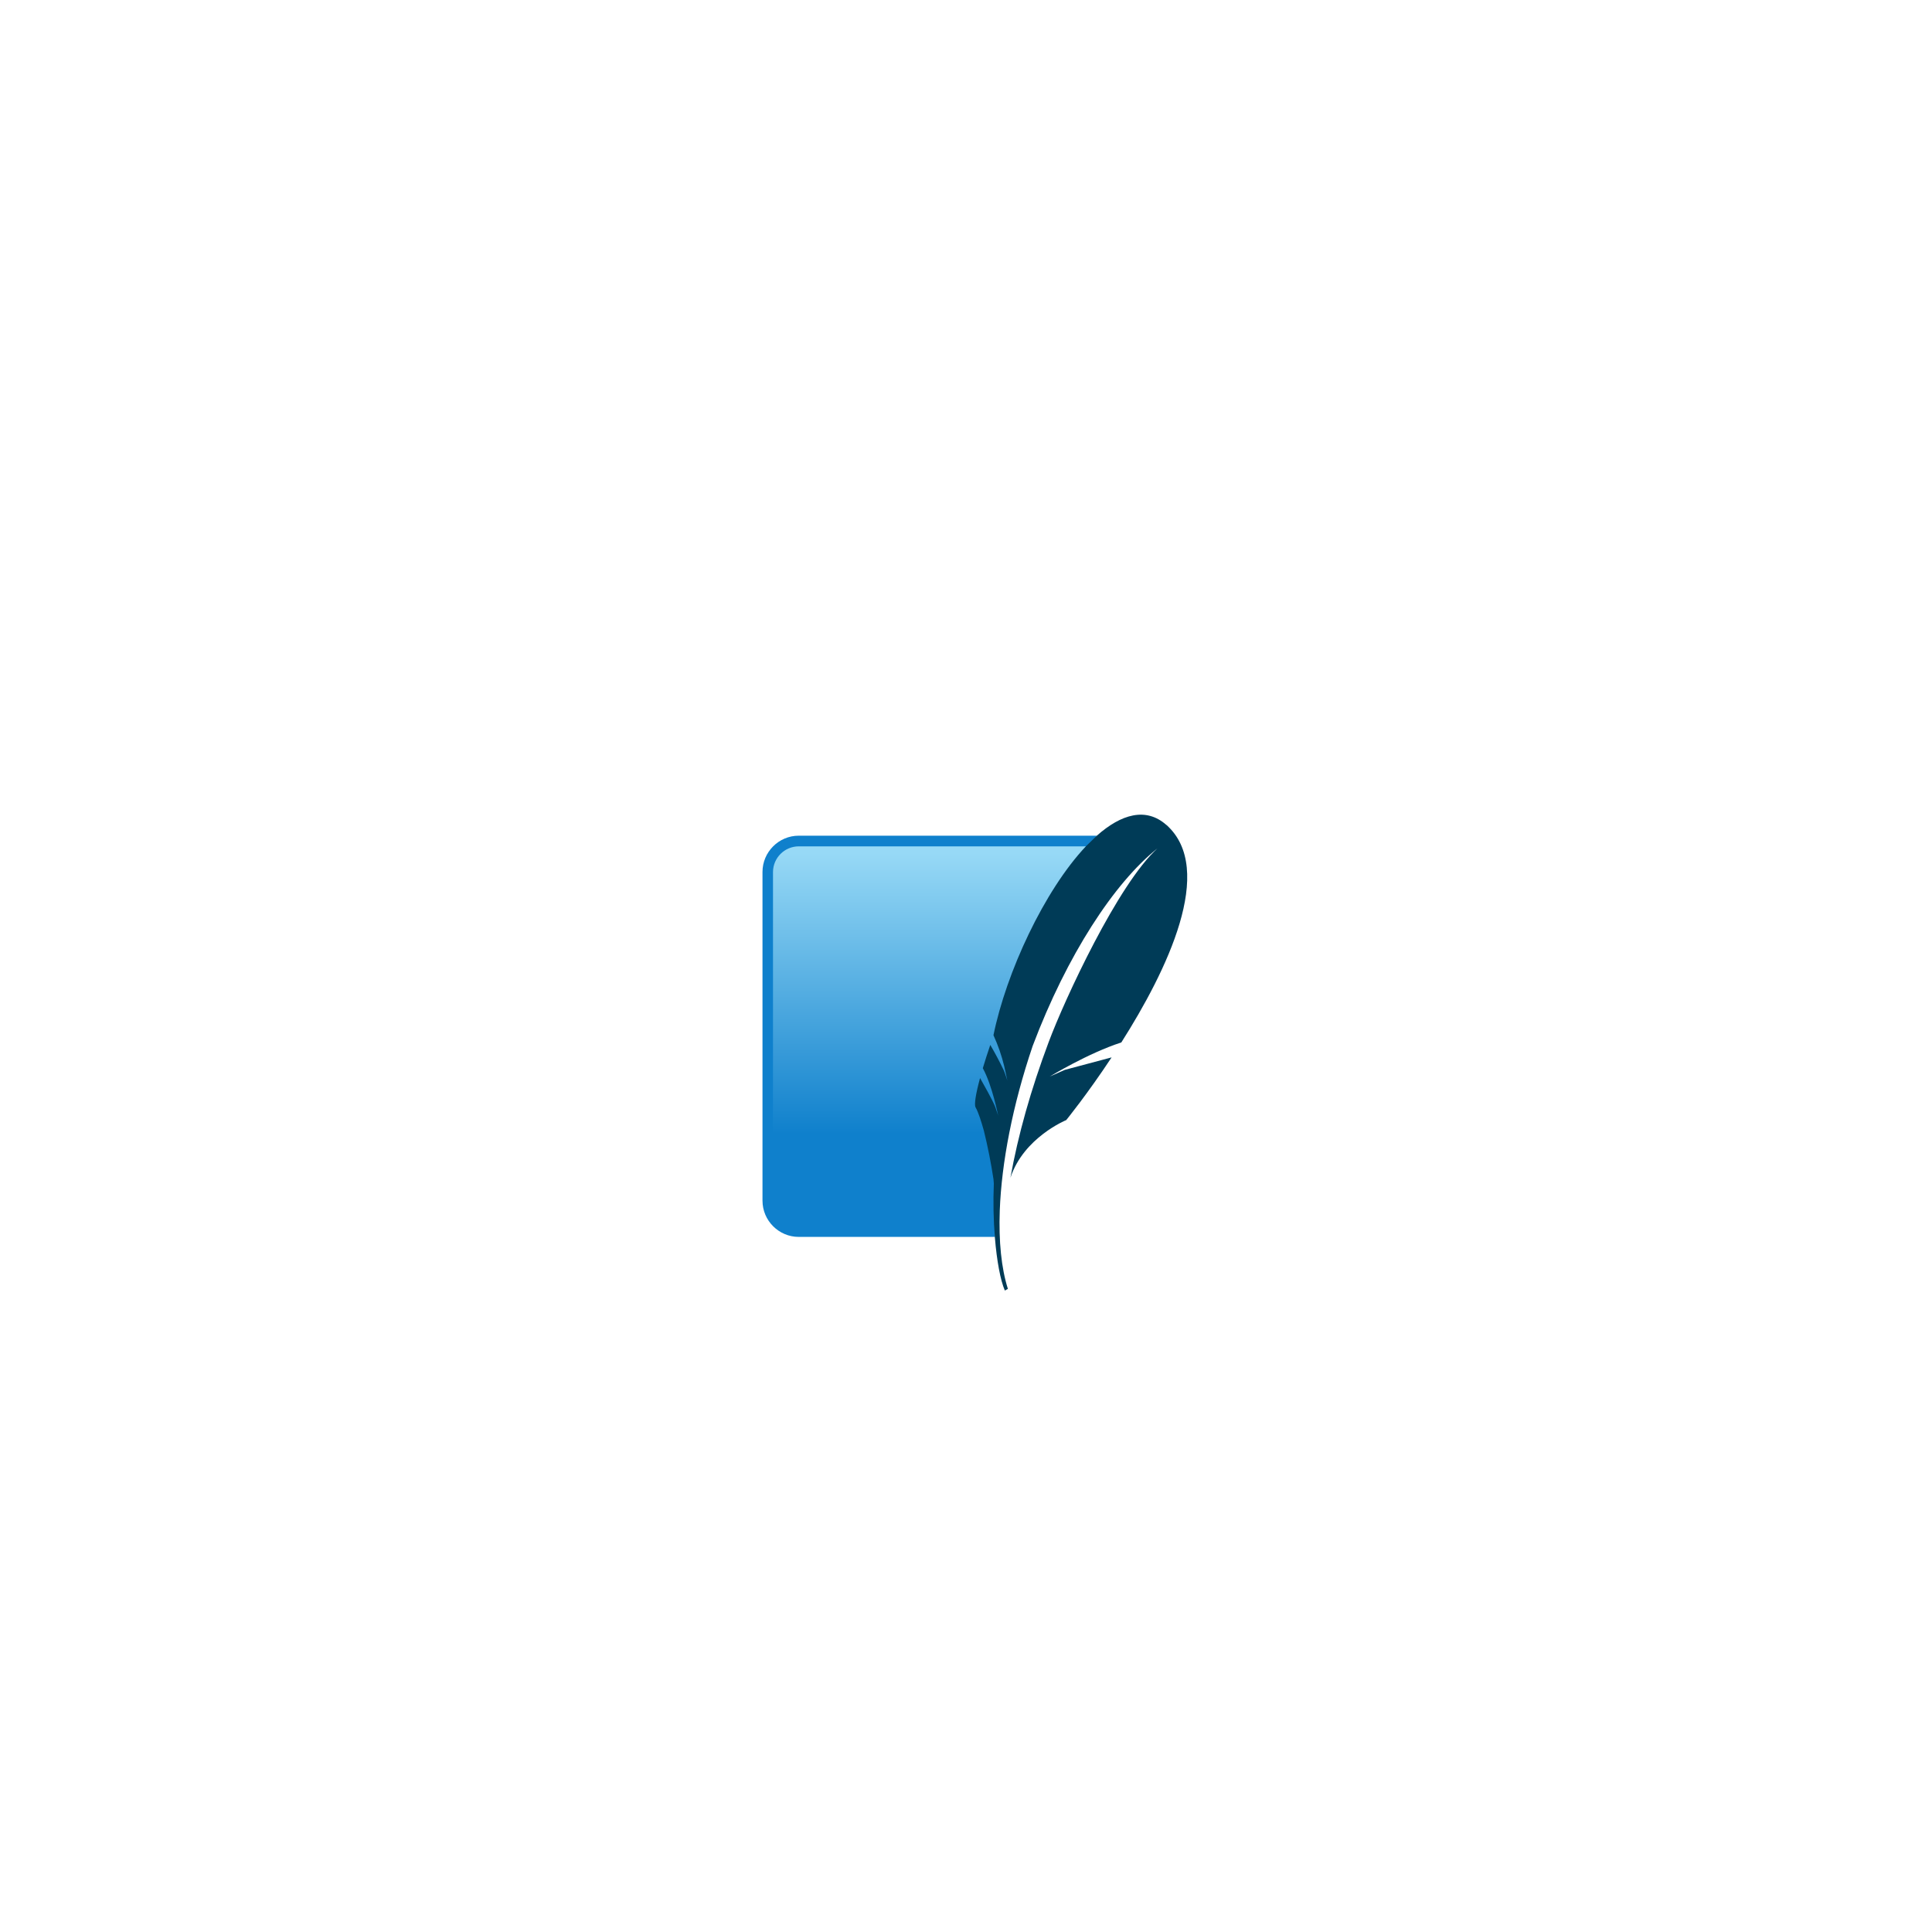
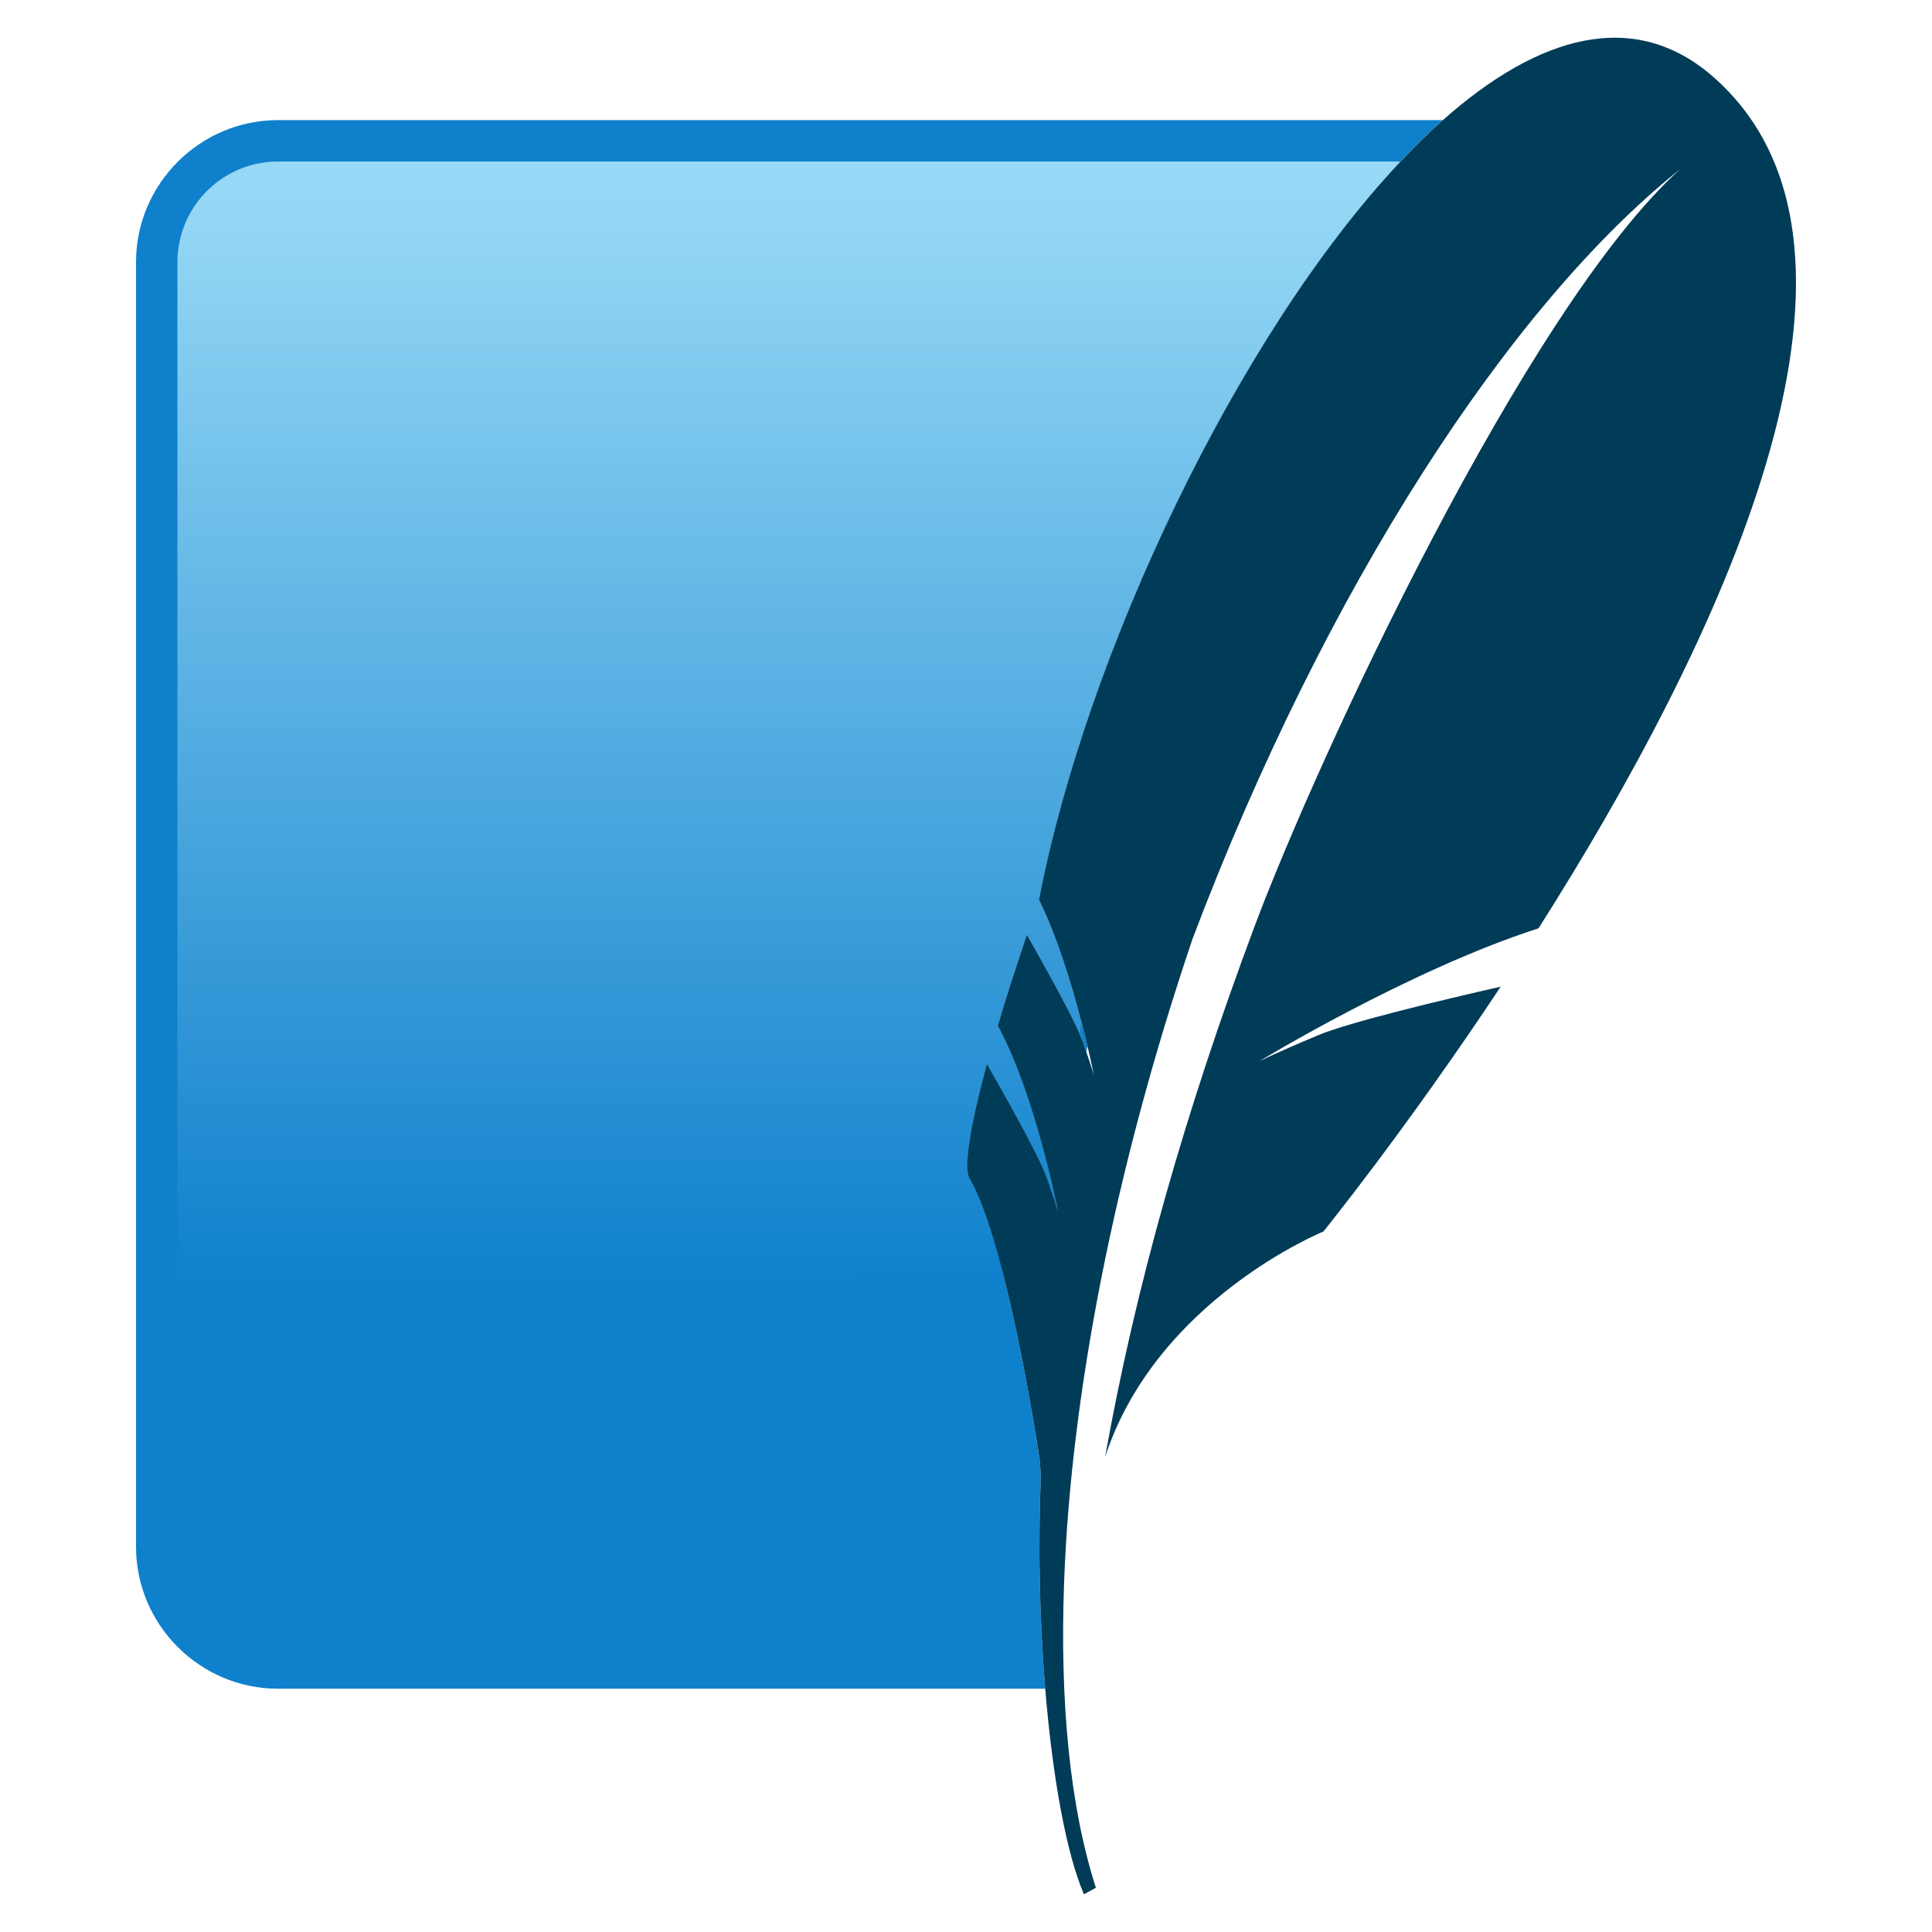
- <svg xmlns="http://www.w3.org/2000/svg" width="2500" height="2500" viewBox="-0.716 -11.241 7.742 26.658" preserveAspectRatio="xMidYMid">
-   <defs>
-     <linearGradient x1="2.983" y1=".53" x2="2.983" y2="4.744" id="a" gradientUnits="userSpaceOnUse">
-       <stop stop-color="#97d9f6" offset="0%" />
-       <stop stop-color="#0f80cc" offset="92.024%" />
-       <stop stop-color="#0f80cc" offset="100%" />
+ <svg xmlns="http://www.w3.org/2000/svg" xmlns:xlink="http://www.w3.org/1999/xlink" id="svg2985" version="1.1" width="256" height="256" xml:space="preserve">
+   <defs id="defs2989">
+     <linearGradient x1="0" y1="0" x2="1" y2="0" gradientUnits="userSpaceOnUse" gradientTransform="matrix(-4.02e-6,-91.8907,-91.8907,4.02e-6,85.8809,161.434)" spreadMethod="pad" id="linearGradient3027">
+       <stop style="stop-opacity:1;stop-color:#97d9f6" offset="0" id="stop3029" />
+       <stop style="stop-opacity:1;stop-color:#0f80cc" offset="0.92" id="stop3031" />
+       <stop style="stop-opacity:1;stop-color:#0f80cc" offset="1" id="stop3033" />
    </linearGradient>
+     <linearGradient xlink:href="#linearGradient3027" id="linearGradient5421" gradientUnits="userSpaceOnUse" gradientTransform="matrix(-4.02e-7,-9.18907,-9.18907,4.02e-7,8.58809,16.1434)" spreadMethod="pad" x1="-15.615" y1="-9.108" x2="-6.741" y2="-9.108" />
+     <linearGradient xlink:href="#linearGradient3027" id="linearGradient3003" gradientUnits="userSpaceOnUse" gradientTransform="matrix(-4.02e-7,-9.18907,-9.18907,4.02e-7,8.58809,16.1434)" spreadMethod="pad" x1="-15.615" y1="-9.108" x2="-6.741" y2="-9.108" />
  </defs>
-   <path d="M4.96.29H.847c-.276 0-.5.226-.5.5v4.536c0 .276.226.5.5.5h2.71c-.03-1.348.43-3.964 1.404-5.54z" fill="#0f80cc" />
-   <path d="M4.81.437H.847a.356.356 0 0 0-.355.355v4.205c.898-.345 2.245-.642 3.177-.628A28.93 28.93 0 0 1 4.811.437z" fill="url(#a)" />
-   <path d="M5.92.142c-.282-.25-.623-.15-.96.148l-.15.146c-.576.61-1.1 1.742-1.276 2.607a2.38 2.38 0 0 1 .148.426l.022.1.022.102s-.005-.02-.026-.08l-.014-.04a.461.461 0 0 0-.009-.022 4.717 4.717 0 0 0-.187-.352 8.789 8.789 0 0 0-.103.321c.132.242.212.656.212.656s-.007-.027-.04-.12c-.03-.083-.176-.34-.21-.4-.06.22-.083.368-.062.404.04.07.08.2.115.324a7.52 7.52 0 0 1 .132.666l.005.062a6.11 6.11 0 0 0 .015.75c.026.313.075.582.137.726l.042-.023c-.09-.284-.128-.655-.112-1.084.025-.655.175-1.445.454-2.268C4.548 1.938 5.2.94 5.798.464c-.545.492-1.282 2.084-1.502 2.673-.247.66-.422 1.28-.528 1.873.182-.556.77-.796.77-.796s.29-.356.626-.865l-.645.172-.208.092s.53-.323.987-.47c.627-.987 1.31-2.39.622-3.002" fill="#003b57" />
+   <g id="g2993" transform="matrix(1.25,0,0,-1.25,-41.57475,299.7837)">
+     <g id="g2998" transform="matrix(1.551243,0,0,1.551243,-16.32603,-27.71835)">
+       <path d="m 103.096,71.596 c -0.057,0.722 -0.091,1.191 -0.091,1.191 0,0 -2.189,14.758 -4.795,19.162 -0.412,0.698 0.045,3.565 1.195,7.812 0.672,-1.163 3.511,-6.137 4.082,-7.74 0.642,-1.812 0.777,-2.331 0.777,-2.331 0,0 -1.557,8.011 -4.112,12.686 0.56,1.89 1.229,3.979 1.986,6.212 0.968,-1.698 3.285,-5.809 3.795,-7.235 0.103,-0.293 0.19,-0.542 0.268,-0.77 0.025,0.137 0.05,0.274 0.075,0.411 -0.585,2.482 -1.734,6.801 -3.307,9.992 3.49,18.165 15.393,42.445 27.596,53.278 l -79.605,0 c -5.335,0 -9.7,-4.366 -9.7,-9.701 l 0,-87.789 c 0,-5.335 4.365,-9.7 9.7,-9.7 l 52.43,0 c -0.378,4.576 -0.504,9.639 -0.294,14.522" style="fill:#0f80cc;fill-opacity:1;fill-rule:nonzero;stroke:none" id="path3005" />
+       <path d="m 99.406,99.761 c 0.672,-1.163 3.511,-6.137 4.082,-7.74 0.642,-1.812 0.777,-2.331 0.777,-2.331 0,0 -1.557,8.011 -4.112,12.686 0.56,1.89 1.229,3.979 1.986,6.212 0.885,-1.553 2.896,-5.12 3.623,-6.81 0.027,0.319 0.054,0.638 0.082,0.954 -0.644,2.475 -1.622,5.715 -2.874,8.254 3.214,16.725 13.559,38.625 24.704,50.448 l -76.713,0 c -3.788,0 -6.871,-3.082 -6.871,-6.871 l 0,-81.384 c 17.374,6.668 38.323,12.763 56.353,12.502 -0.669,2.581 -1.431,4.915 -2.232,6.268 -0.412,0.698 0.045,3.565 1.195,7.812" style="fill:url(#linearGradient3003);fill-opacity:1;fill-rule:nonzero;stroke:none" id="path3035" />
+       <path d="m 149.133,167.137 c -5.452,4.862 -12.053,2.909 -18.568,-2.873 -0.967,-0.859 -1.932,-1.812 -2.892,-2.83 -11.145,-11.823 -21.49,-33.723 -24.704,-50.448 1.252,-2.539 2.23,-5.779 2.874,-8.254 0.165,-0.635 0.314,-1.231 0.433,-1.738 0.283,-1.2 0.435,-1.978 0.435,-1.978 0,0 -0.1,0.378 -0.51,1.567 -0.078,0.228 -0.165,0.477 -0.268,0.77 -0.044,0.121 -0.105,0.268 -0.172,0.425 -0.727,1.69 -2.738,5.257 -3.623,6.81 -0.757,-2.233 -1.426,-4.322 -1.986,-6.212 2.555,-4.675 4.112,-12.686 4.112,-12.686 0,0 -0.135,0.519 -0.777,2.331 -0.57,1.603 -3.409,6.577 -4.082,7.74 -1.15,-4.247 -1.607,-7.114 -1.195,-7.812 0.8,-1.353 1.562,-3.687 2.232,-6.268 1.512,-5.815 2.563,-12.894 2.563,-12.894 0,0 0.034,-0.469 0.091,-1.191 -0.21,-4.883 -0.084,-9.946 0.294,-14.522 0.501,-6.058 1.444,-11.262 2.646,-14.047 l 0.816,0.445 c -1.765,5.487 -2.482,12.678 -2.168,20.971 0.475,12.676 3.392,27.963 8.782,43.896 9.106,24.052 21.74,43.35 33.303,52.566 -10.539,-9.518 -24.803,-40.327 -29.073,-51.736 -4.781,-12.776 -8.169,-24.765 -10.211,-36.252 3.523,10.769 14.914,15.398 14.914,15.398 0,0 5.587,6.89 12.116,16.734 -3.911,-0.892 -10.333,-2.419 -12.484,-3.323 -3.173,-1.331 -4.028,-1.785 -4.028,-1.785 0,0 10.278,6.259 19.096,9.093 12.127,19.1 25.339,46.234 12.034,58.103" style="fill:#003b57;fill-opacity:1;fill-rule:nonzero;stroke:none" id="path3045" />
+     </g>
+   </g>
</svg>
